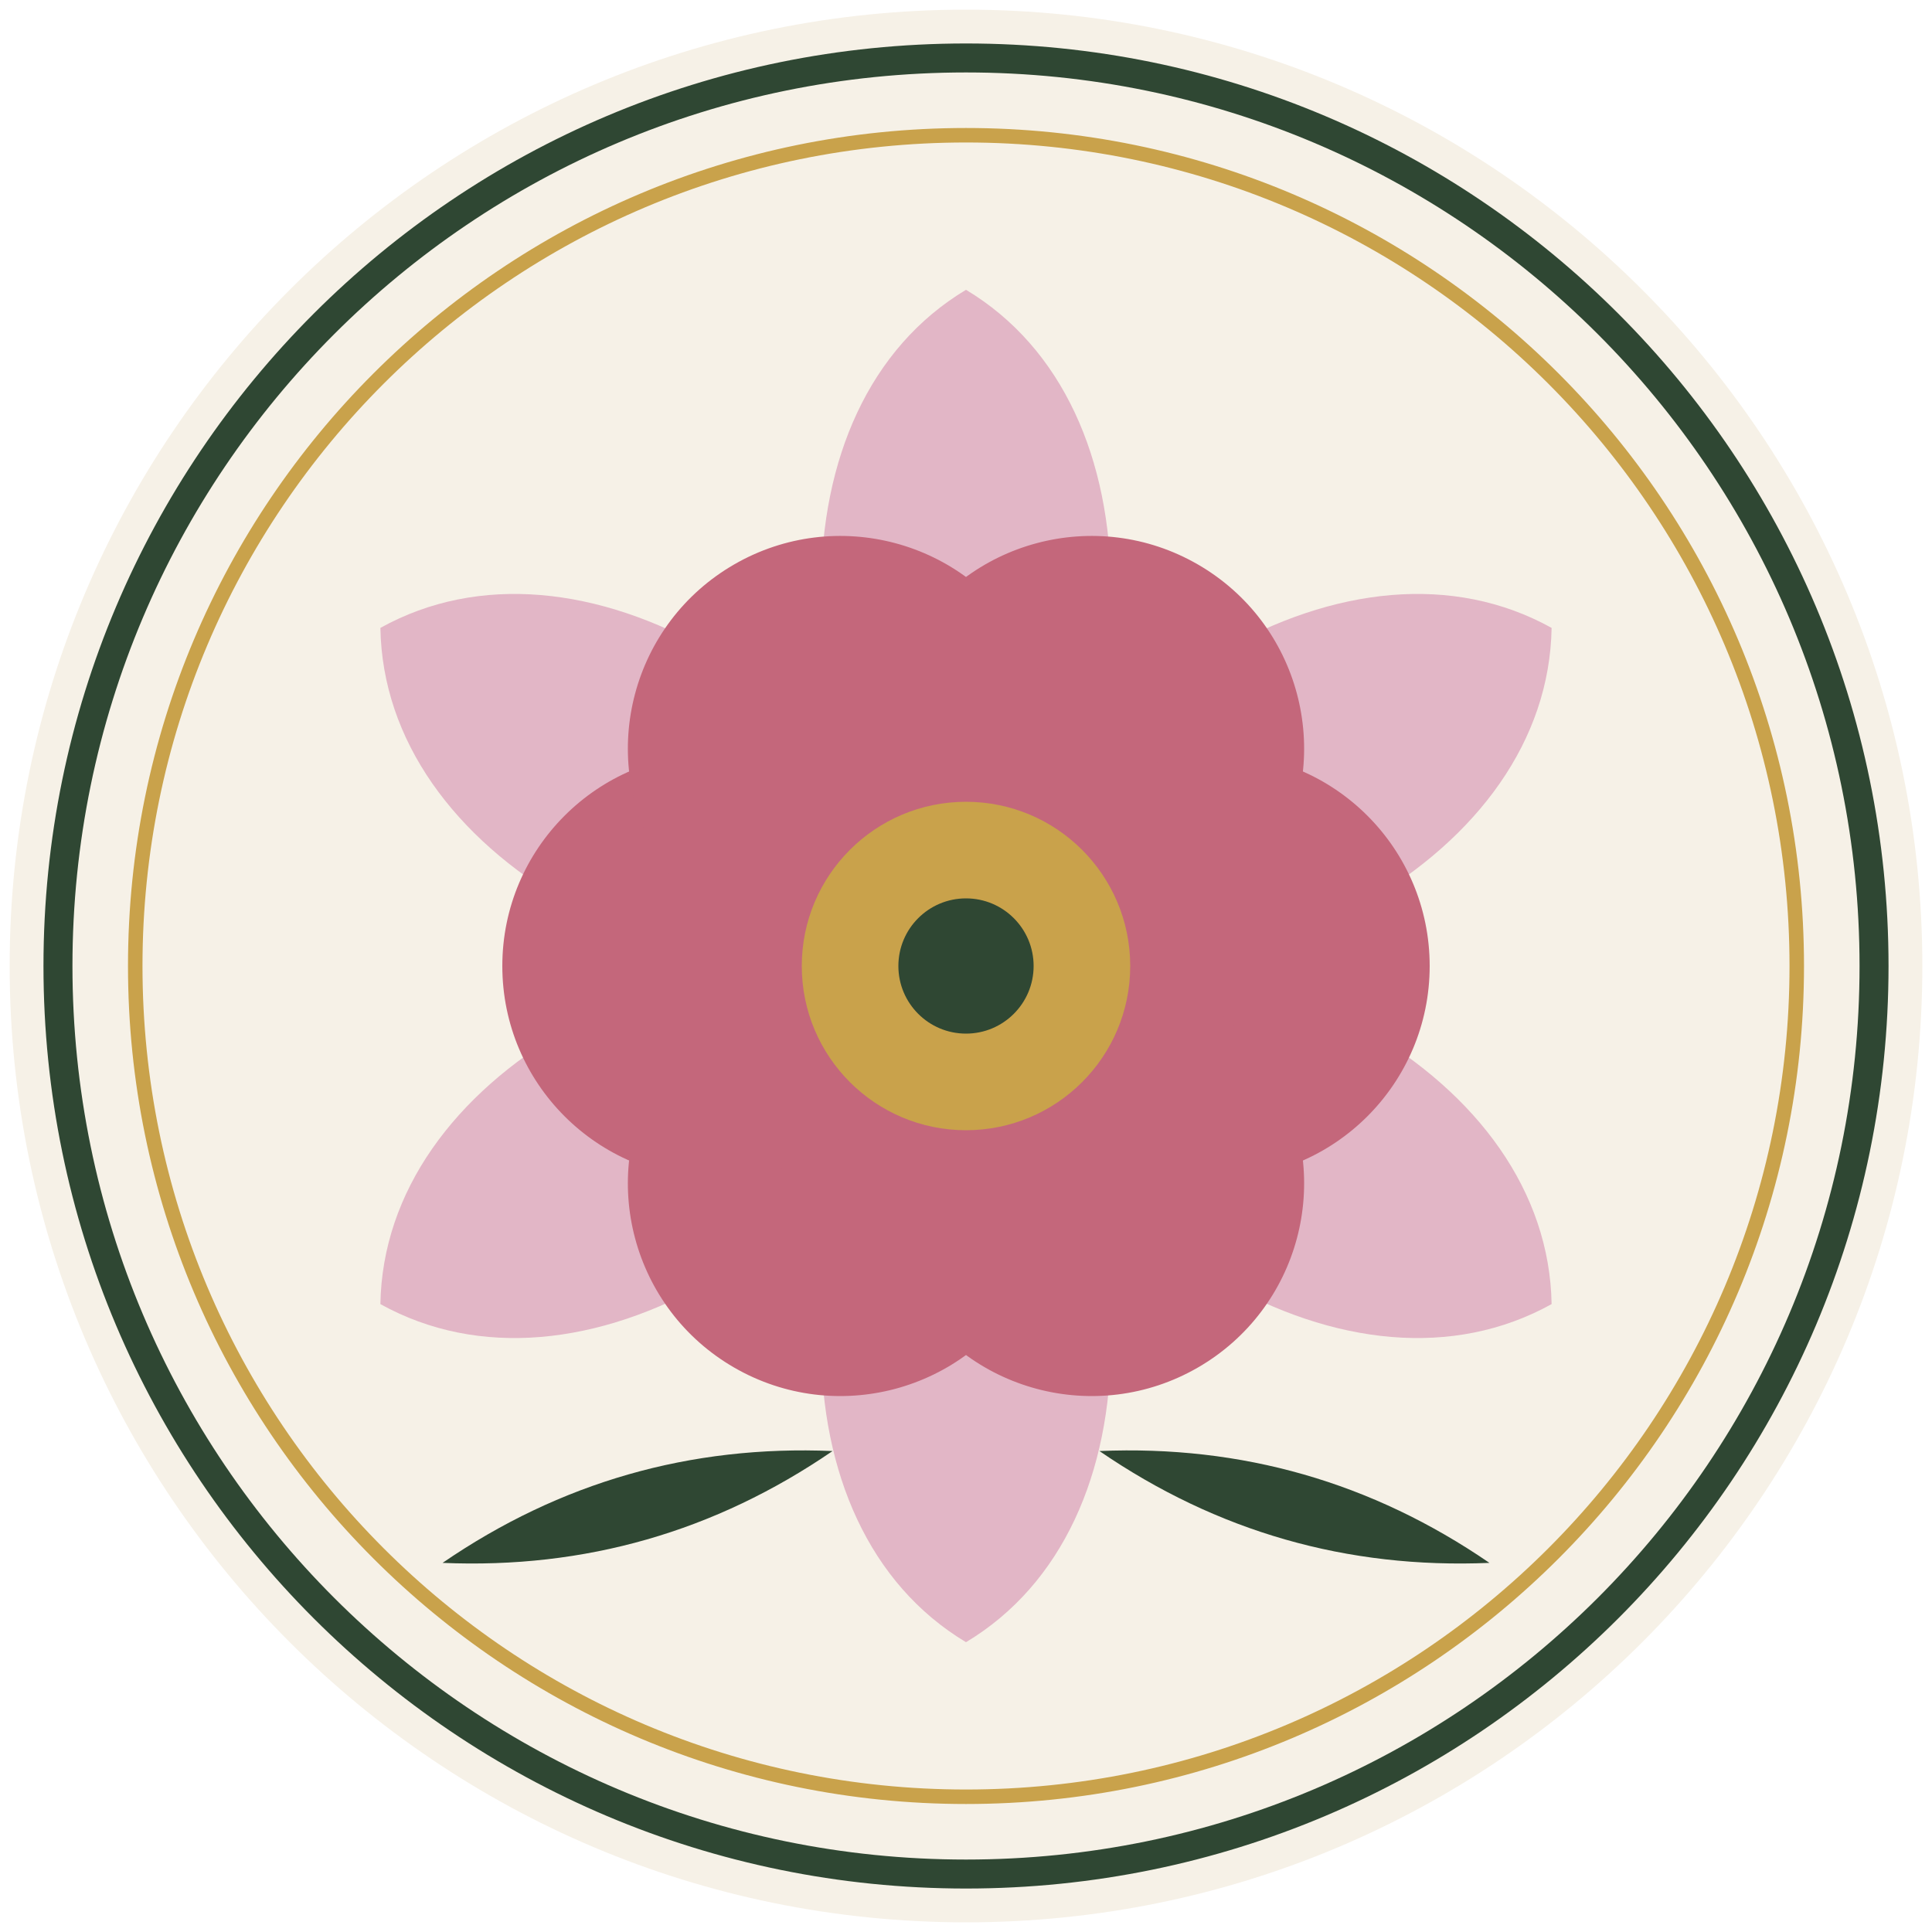
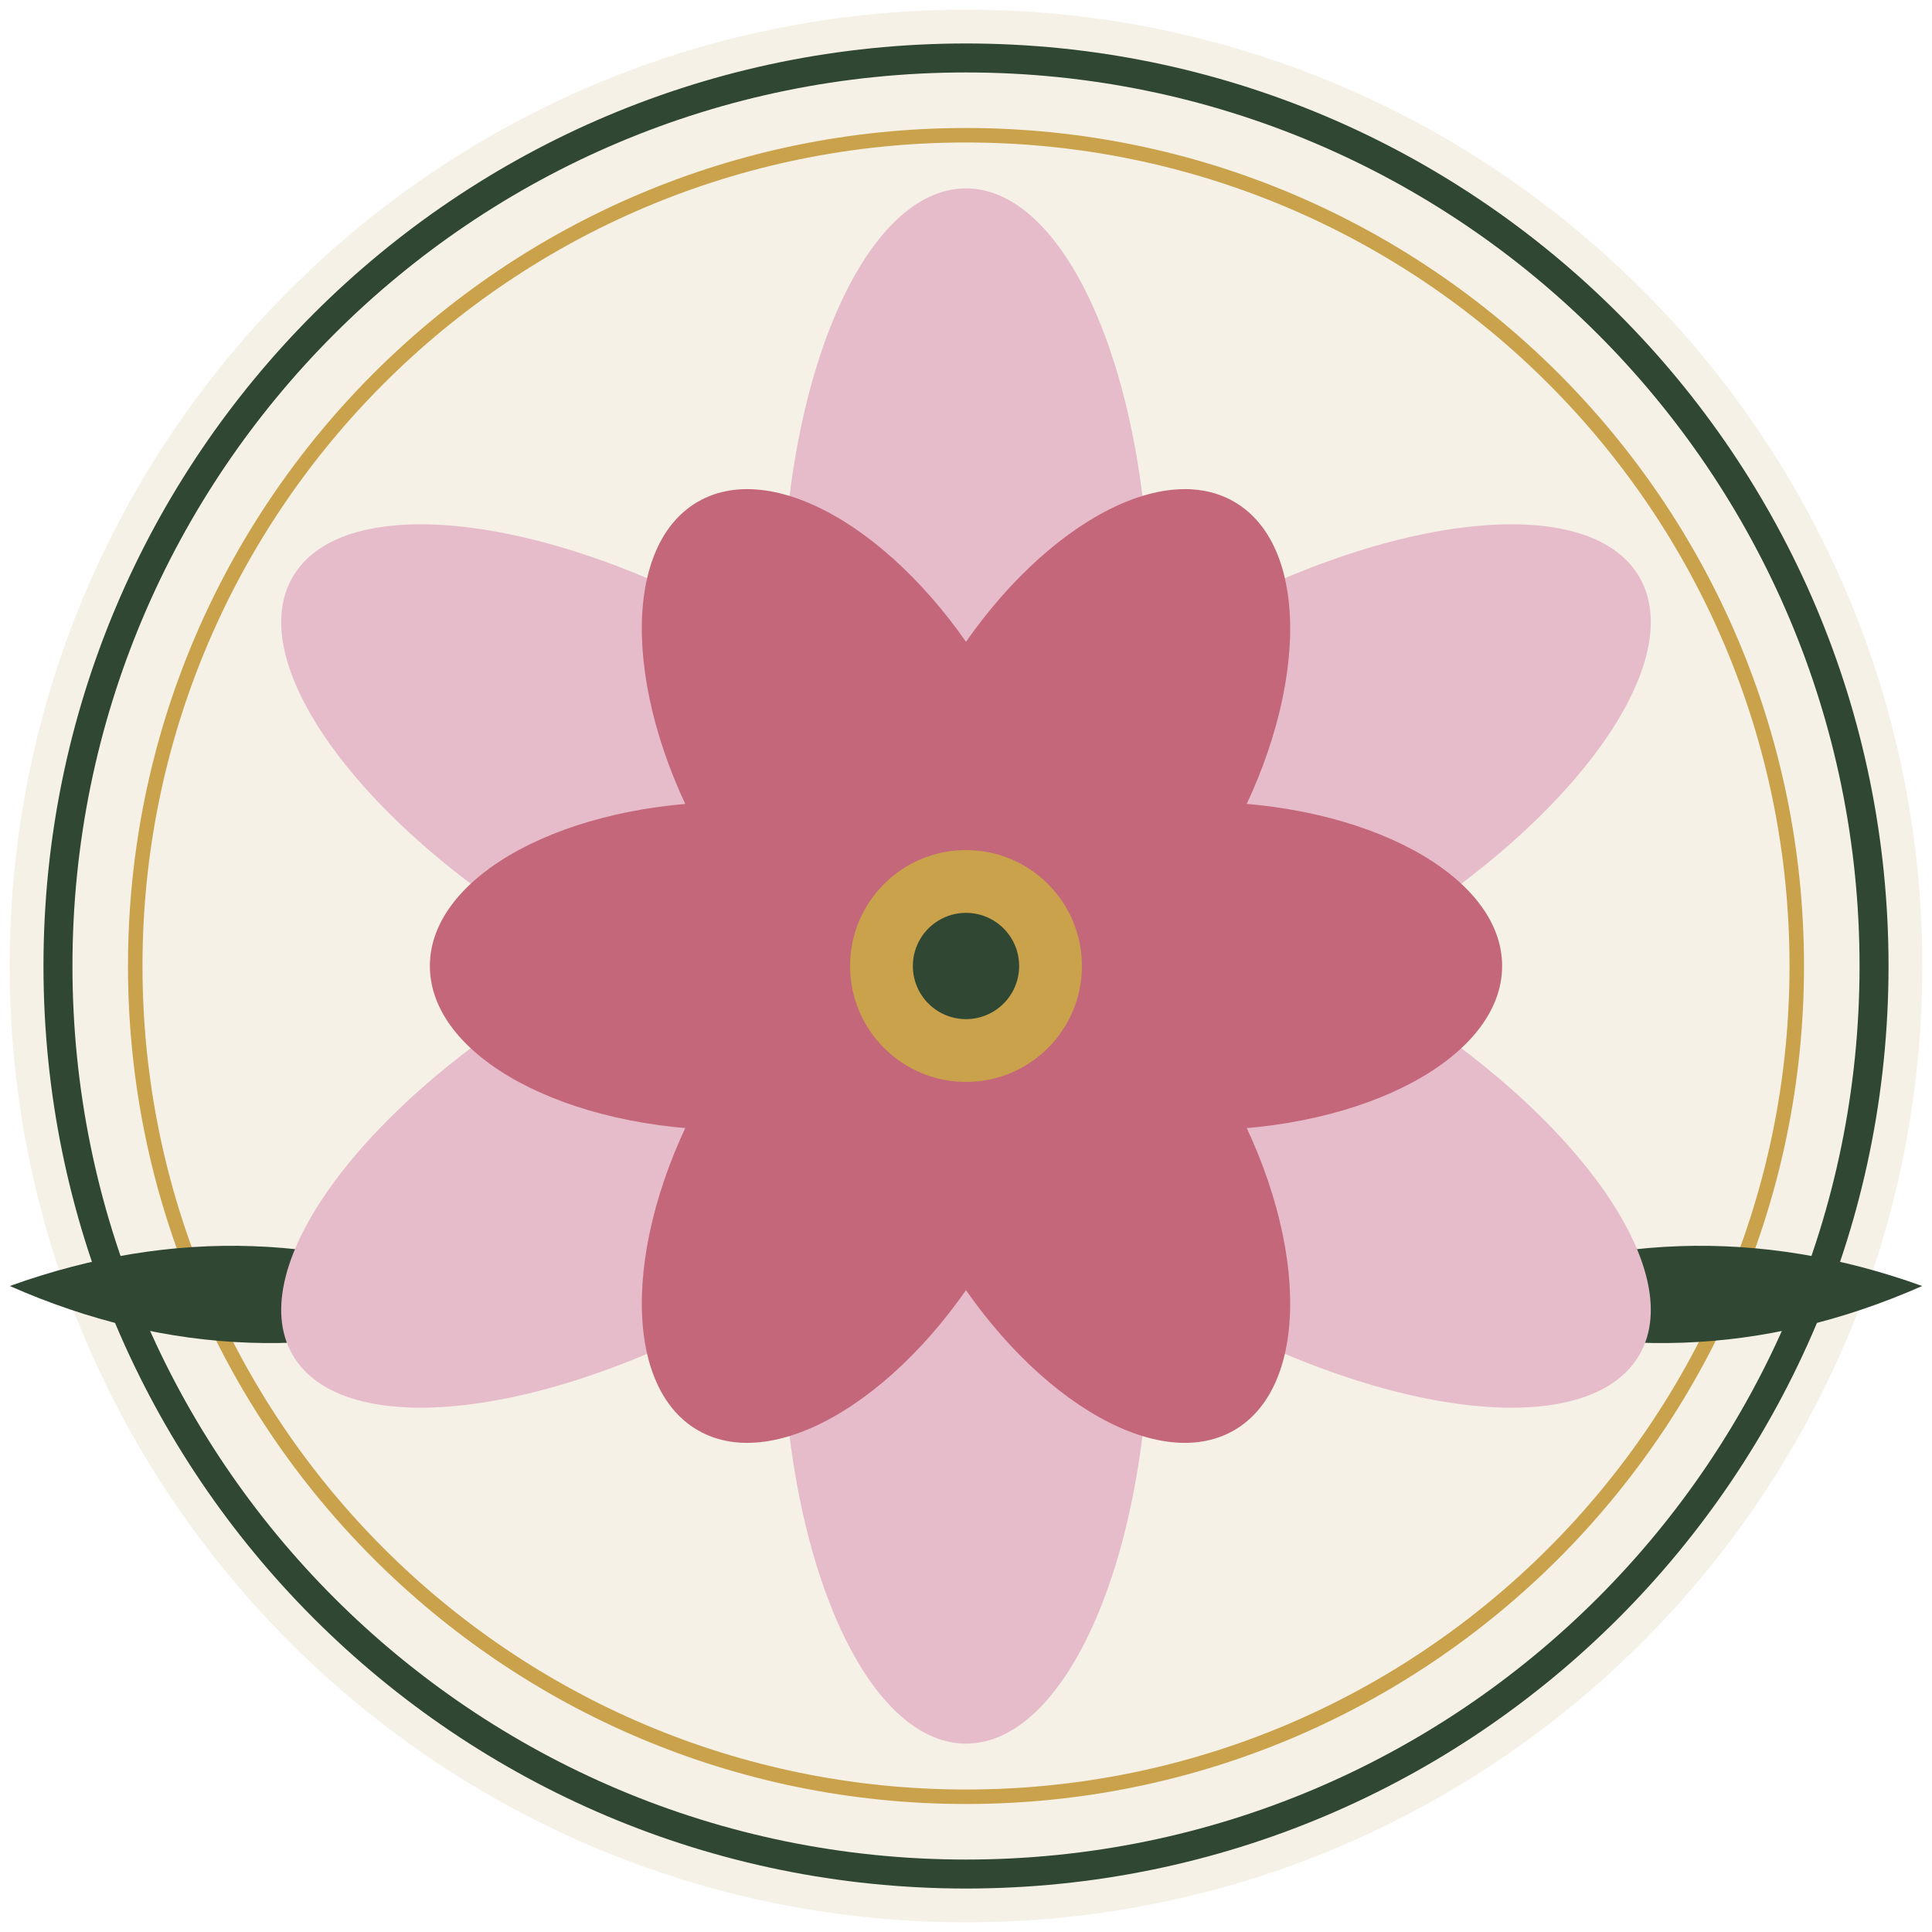
<svg xmlns="http://www.w3.org/2000/svg" viewBox="0 0 200 200" role="img" aria-label="Casa Rodica">
  <circle cx="100" cy="100" r="99" fill="#F6F1E7" />
  <circle cx="100" cy="100" r="94" fill="none" stroke="#2F4733" stroke-width="3" />
  <circle cx="100" cy="100" r="86" fill="none" stroke="#C9A24B" stroke-width="1.5" />
  <g fill="#2F4733">
-     <path d="M-21 0 Q0 -7 21 0 Q0 7 -21 0 Z" transform="translate(66 156) rotate(-16)" />
-     <path d="M-21 0 Q0 -7 21 0 Q0 7 -21 0 Z" transform="translate(134 156) rotate(16)" />
+     <path d="M-25 0 Q0 -10 25 0 Q0 10 -25 0 Z" transform="translate(26 134) rotate(2)" />
+     <path d="M-25 0 Q0 -10 25 0 Q0 10 -25 0 Z" transform="translate(174 134) rotate(-2)" />
  </g>
-   <g fill="#E2B6C6">
-     <path d="M0 4 C-20 -24 -20 -58 0 -70 C20 -58 20 -24 0 4 Z" transform="translate(100 100) rotate(0)" />
-     <path d="M0 4 C-20 -24 -20 -58 0 -70 C20 -58 20 -24 0 4 Z" transform="translate(100 100) rotate(60)" />
-     <path d="M0 4 C-20 -24 -20 -58 0 -70 C20 -58 20 -24 0 4 Z" transform="translate(100 100) rotate(120)" />
-     <path d="M0 4 C-20 -24 -20 -58 0 -70 C20 -58 20 -24 0 4 Z" transform="translate(100 100) rotate(180)" />
-     <path d="M0 4 C-20 -24 -20 -58 0 -70 C20 -58 20 -24 0 4 Z" transform="translate(100 100) rotate(240)" />
-     <path d="M0 4 C-20 -24 -20 -58 0 -70 C20 -58 20 -24 0 4 Z" transform="translate(100 100) rotate(300)" />
+   <g fill="#e6bccb">
+     <ellipse cx="100" cy="63.5" rx="19" ry="44" transform="rotate(0 100 100)" />
+     <ellipse cx="100" cy="63.5" rx="19" ry="44" transform="rotate(60 100 100)" />
+     <ellipse cx="100" cy="63.5" rx="19" ry="44" transform="rotate(120 100 100)" />
+     <ellipse cx="100" cy="63.5" rx="19" ry="44" transform="rotate(180 100 100)" />
+     <ellipse cx="100" cy="63.5" rx="19" ry="44" transform="rotate(240 100 100)" />
+     <ellipse cx="100" cy="63.5" rx="19" ry="44" transform="rotate(300 100 100)" />
  </g>
  <g fill="#C4677B">
-     <circle cx="100" cy="74" r="22" transform="rotate(30 100 100)" />
-     <circle cx="100" cy="74" r="22" transform="rotate(90 100 100)" />
-     <circle cx="100" cy="74" r="22" transform="rotate(150 100 100)" />
-     <circle cx="100" cy="74" r="22" transform="rotate(210 100 100)" />
-     <circle cx="100" cy="74" r="22" transform="rotate(270 100 100)" />
-     <circle cx="100" cy="74" r="22" transform="rotate(330 100 100)" />
+     <ellipse cx="100" cy="76" rx="17" ry="31.5" transform="rotate(30 100 100)" />
+     <ellipse cx="100" cy="76" rx="17" ry="31.5" transform="rotate(90 100 100)" />
+     <ellipse cx="100" cy="76" rx="17" ry="31.5" transform="rotate(150 100 100)" />
+     <ellipse cx="100" cy="76" rx="17" ry="31.5" transform="rotate(210 100 100)" />
+     <ellipse cx="100" cy="76" rx="17" ry="31.5" transform="rotate(270 100 100)" />
+     <ellipse cx="100" cy="76" rx="17" ry="31.5" transform="rotate(330 100 100)" />
  </g>
-   <circle cx="100" cy="100" r="17" fill="#C9A24B" />
-   <circle cx="100" cy="100" r="7" fill="#2F4733" />
+   <circle cx="100" cy="100" r="12" fill="#C9A24B" />
+   <circle cx="100" cy="100" r="5.5" fill="#2F4733" />
</svg>
